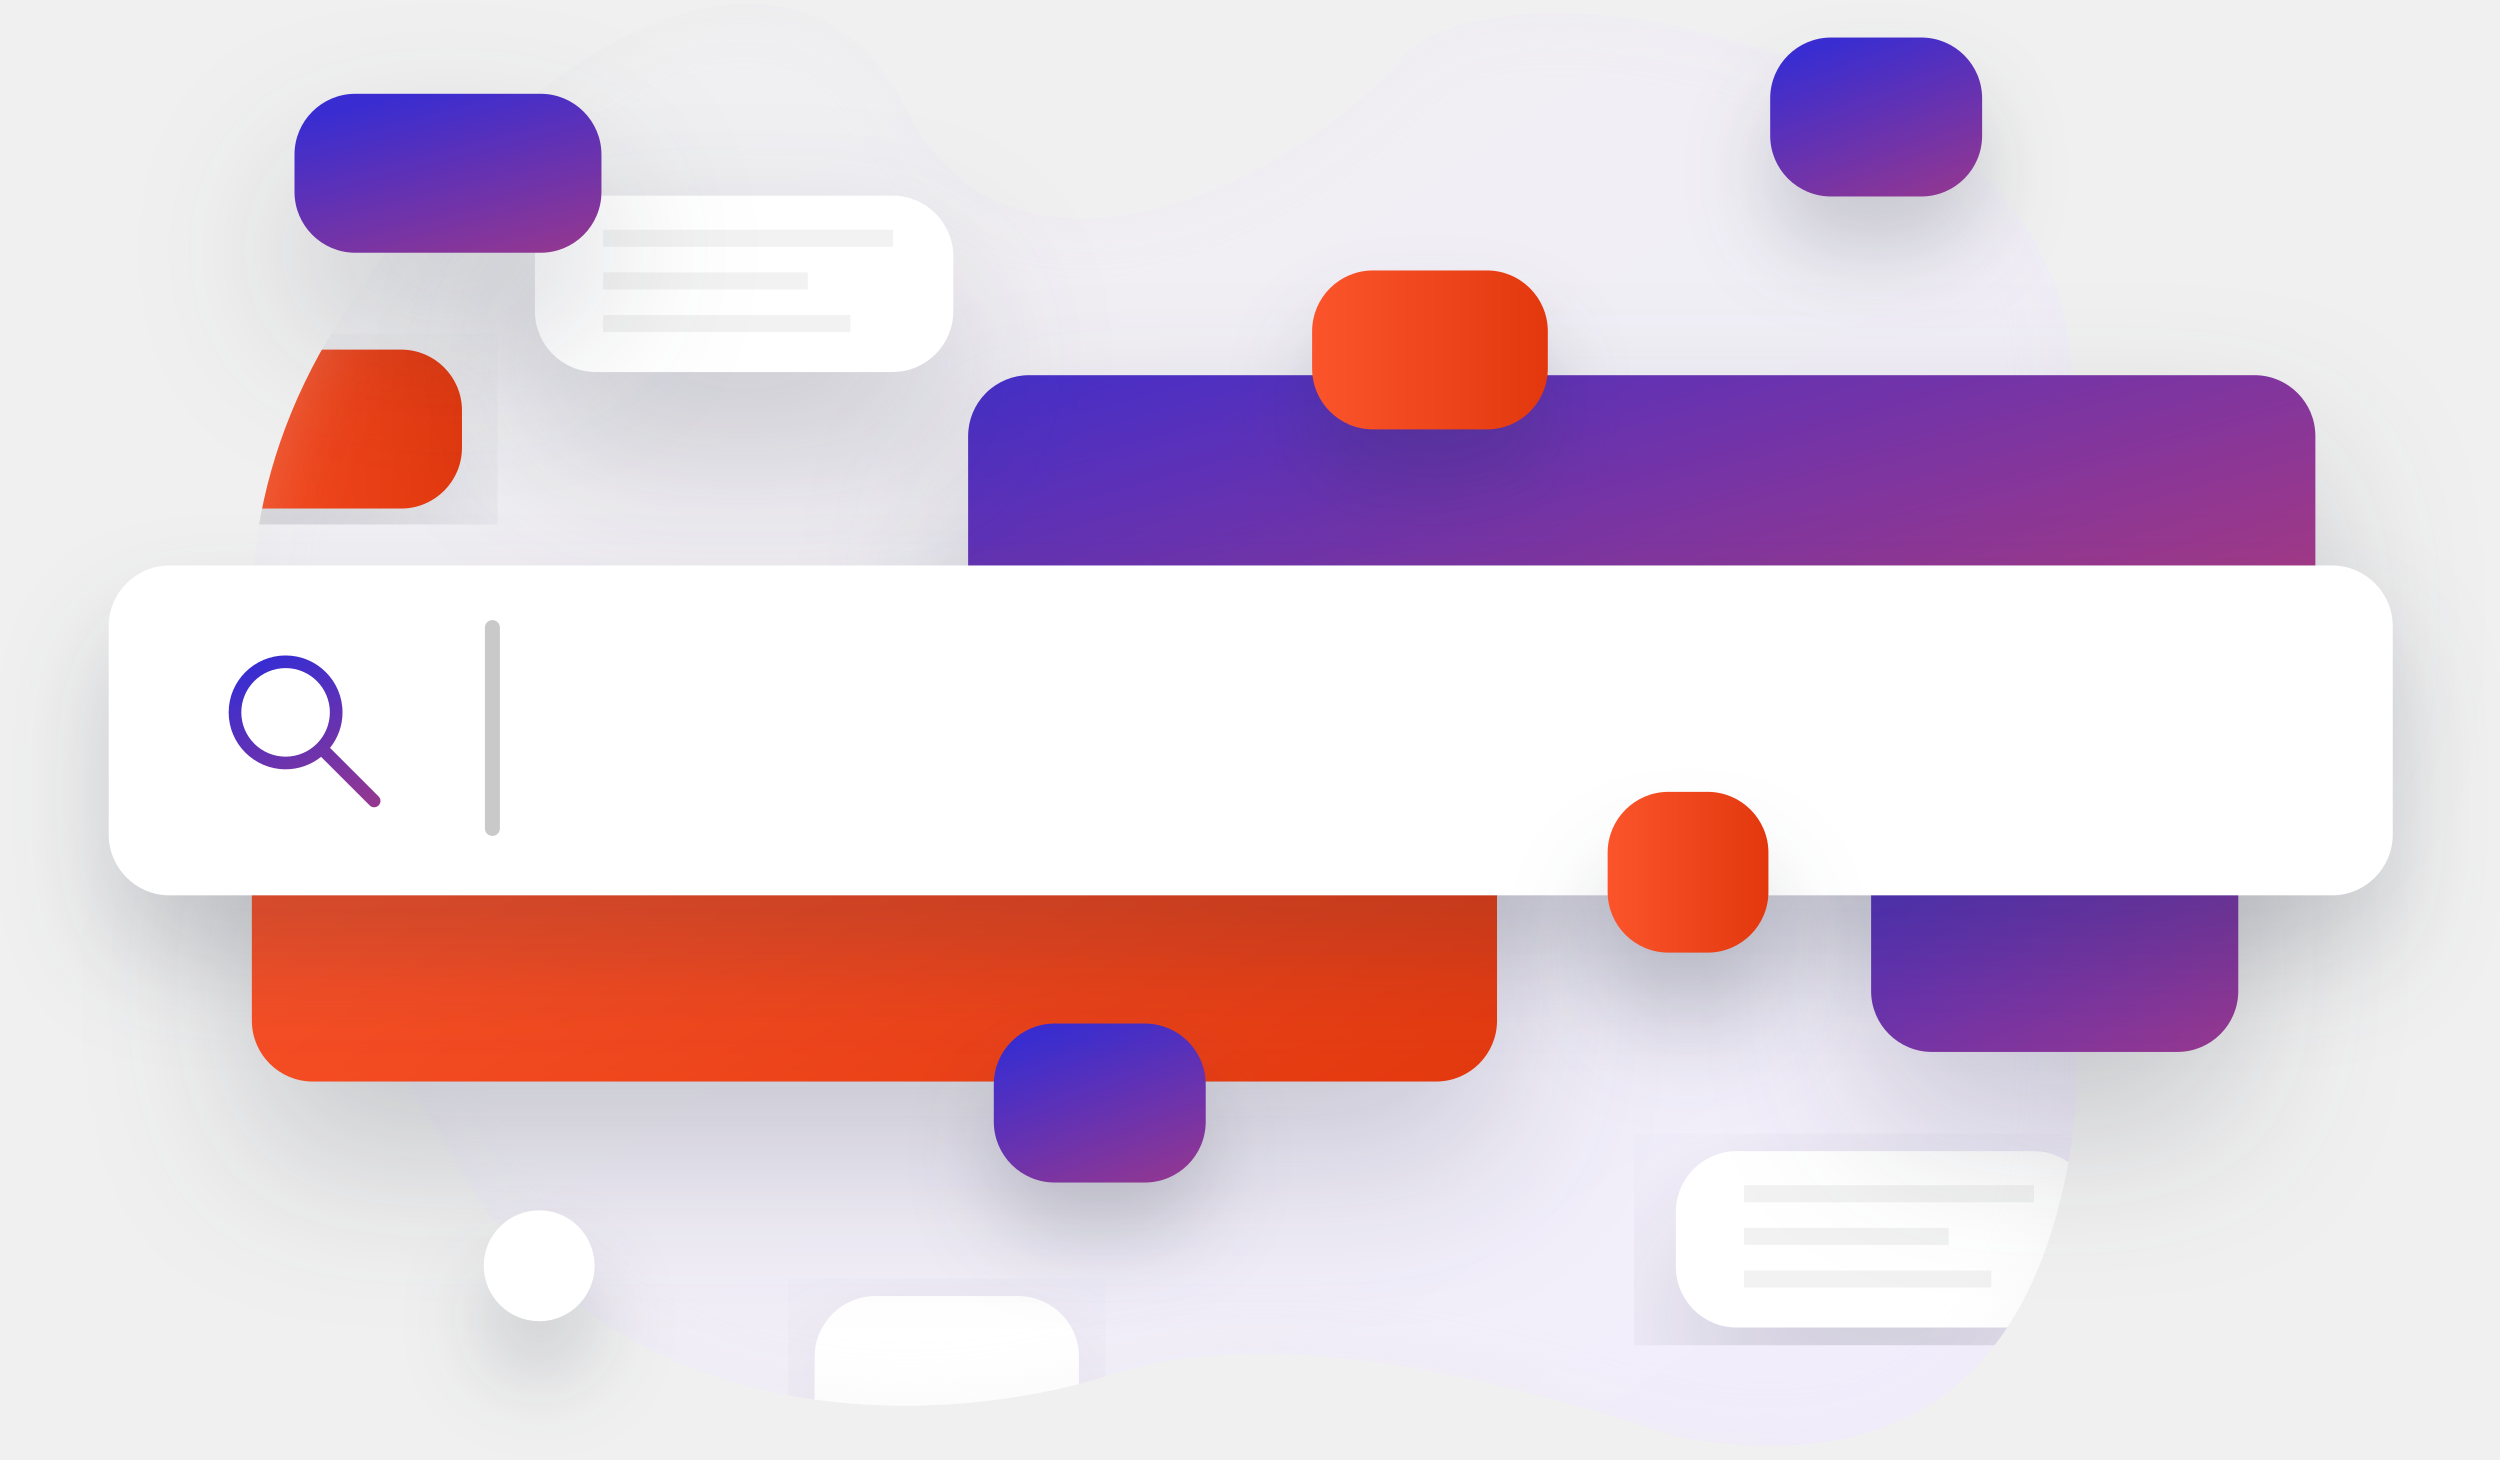
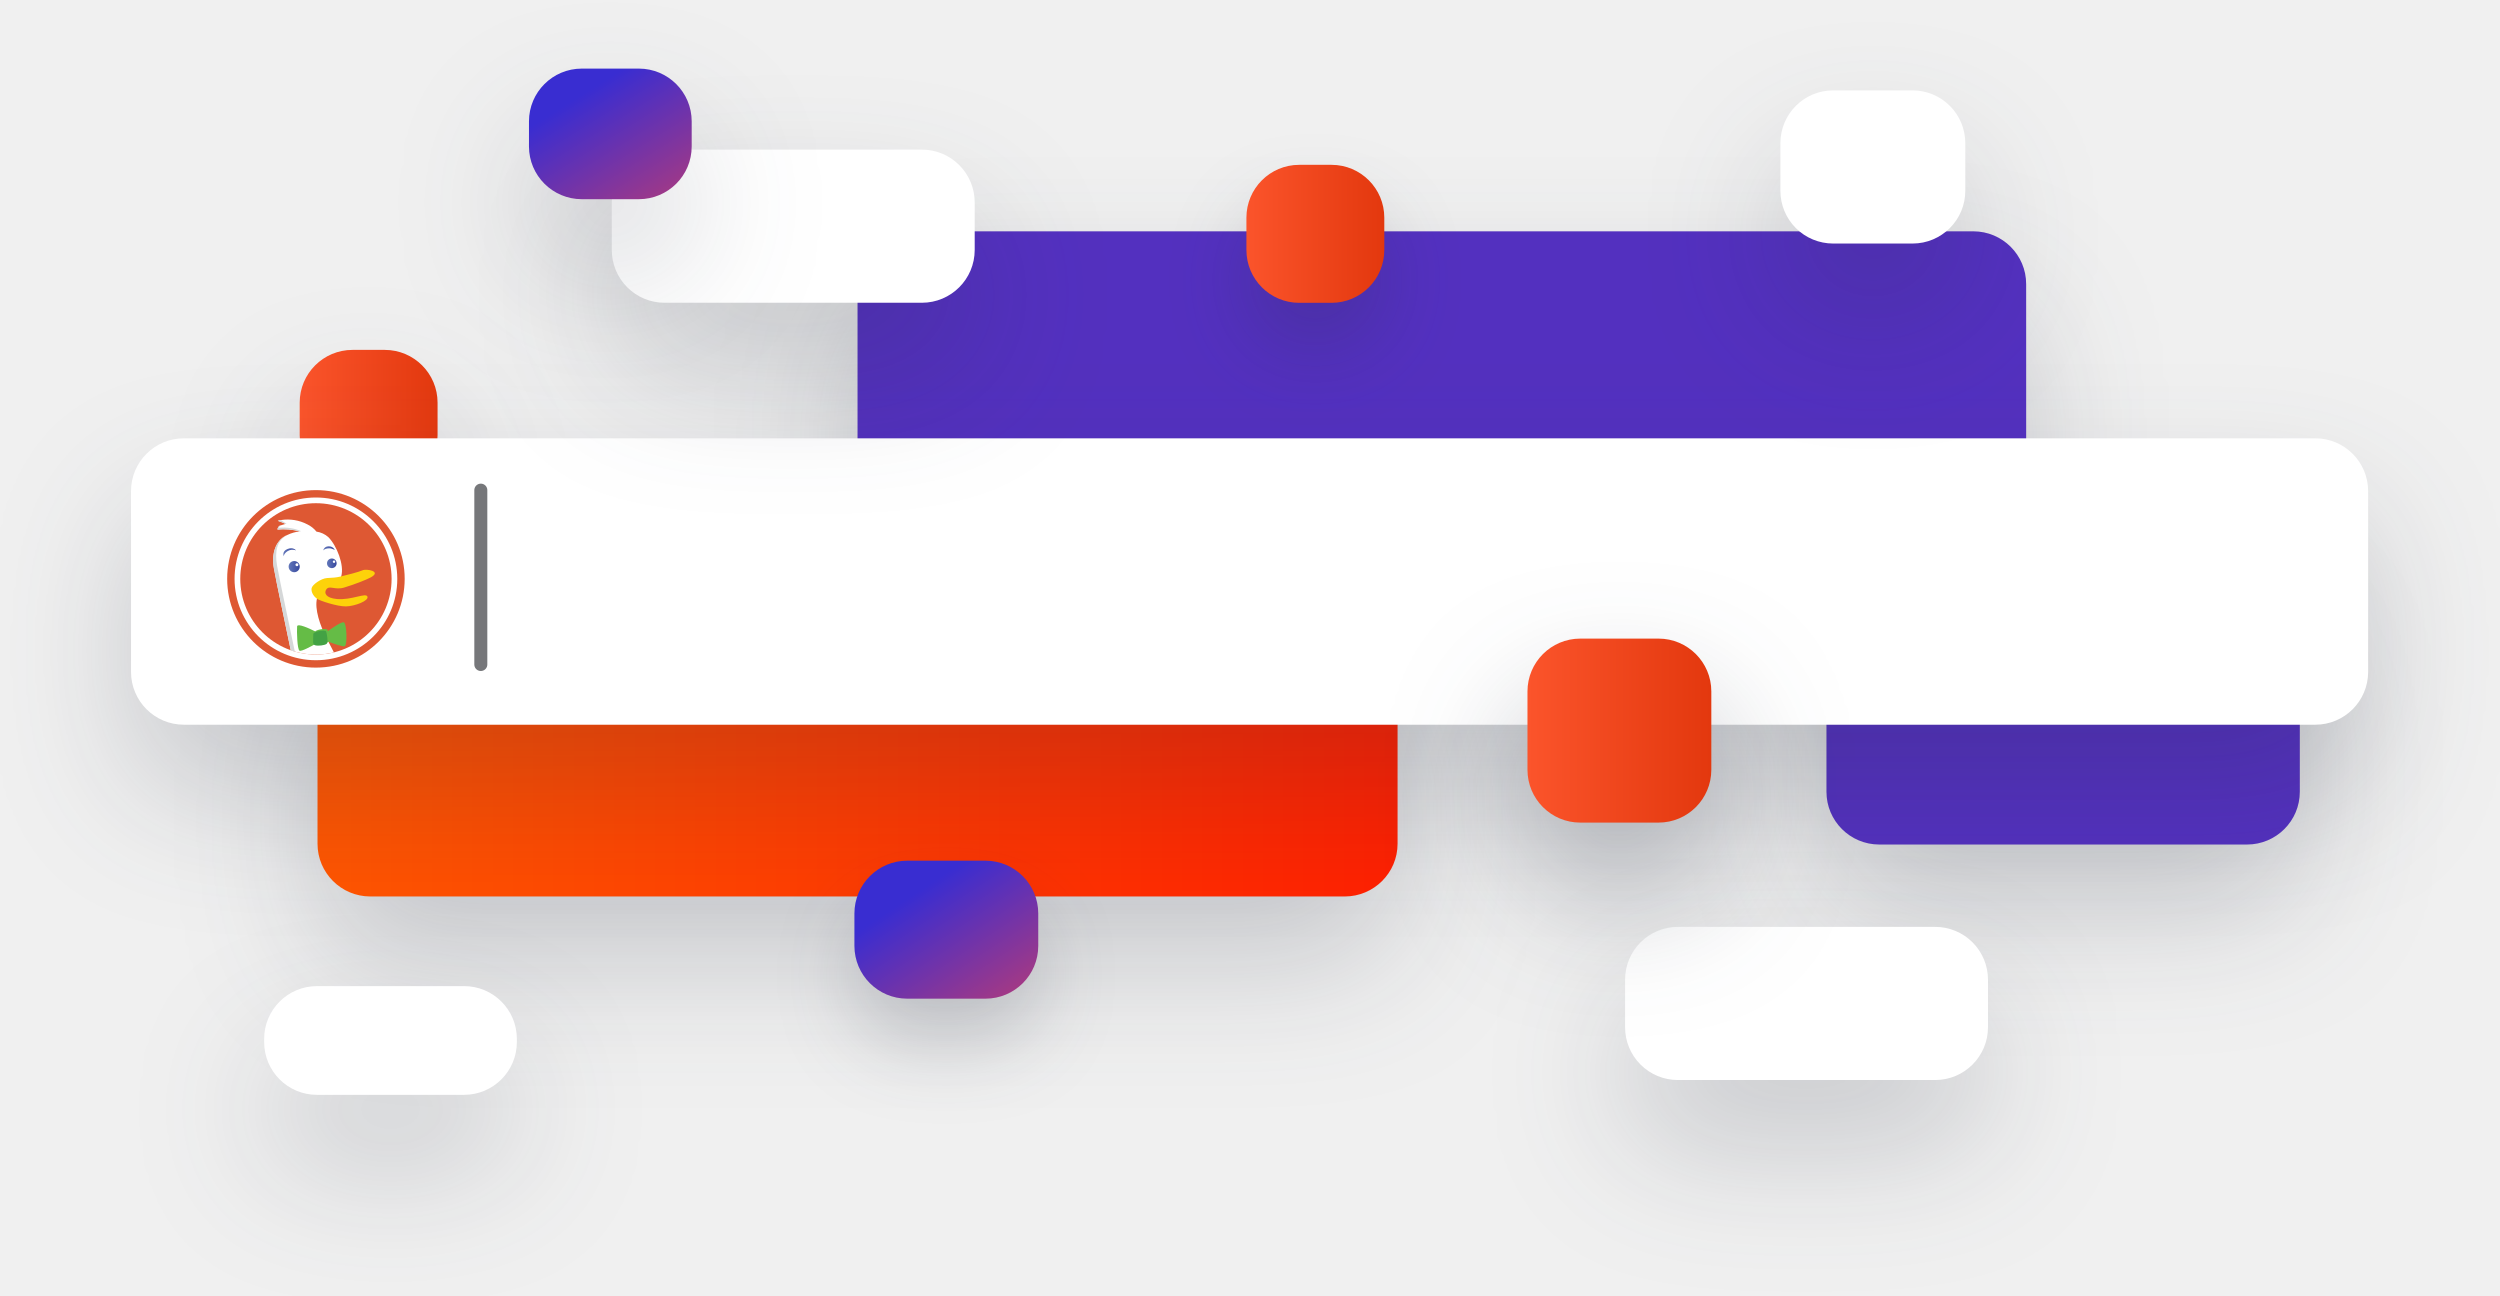
- <svg xmlns="http://www.w3.org/2000/svg" xmlns:xlink="http://www.w3.org/1999/xlink" viewBox="0 0 322 188">
+ <svg xmlns="http://www.w3.org/2000/svg" xmlns:xlink="http://www.w3.org/1999/xlink" viewBox="0 0 328 170">
  <defs>
-     <linearGradient id="b" x1="5.709%" x2="98.47%" y1="-3.224%" y2="108.103%">
-       <stop offset="0%" stop-color="#F0F0F0" />
-       <stop offset="100%" stop-color="#F2EDFD" />
+     <path d="M95.51 28.267c0-3.82 3.097-6.918 6.935-6.918h139.45c3.831 0 6.937 3.103 6.937 6.918V52.15c0 3.821-3.098 6.918-6.936 6.918h-139.45c-3.831 0-6.937-3.102-6.937-6.918V28.267z" id="b" />
+     <filter x="-20.5%" y="-59.7%" width="141.1%" height="267%" filterUnits="objectBoundingBox" id="a">
+       <feOffset dy="9" in="SourceAlpha" result="shadowOffsetOuter1" />
+       <feGaussianBlur stdDeviation="9" in="shadowOffsetOuter1" result="shadowBlurOuter1" />
+       <feColorMatrix values="0 0 0 0 0.153 0 0 0 0 0.18 0 0 0 0 0.251 0 0 0 0.2 0" in="shadowBlurOuter1" />
+     </filter>
+     <path d="M222.631 71.001c0-3.82 3.101-6.918 6.929-6.918h48.248c3.826 0 6.928 3.102 6.928 6.918v23.883c0 3.82-3.1 6.918-6.928 6.918H229.56c-3.827 0-6.929-3.103-6.929-6.918V71z" id="d" />
+     <filter x="-50.7%" y="-59.7%" width="201.4%" height="267%" filterUnits="objectBoundingBox" id="c">
+       <feOffset dy="9" in="SourceAlpha" result="shadowOffsetOuter1" />
+       <feGaussianBlur stdDeviation="9" in="shadowOffsetOuter1" result="shadowBlurOuter1" />
+       <feColorMatrix values="0 0 0 0 0.153 0 0 0 0 0.18 0 0 0 0 0.251 0 0 0 0.2 0" in="shadowBlurOuter1" />
+     </filter>
+     <linearGradient x1="0%" y1="50.706%" y2="50.706%" id="g">
+       <stop stop-color="#F50" offset="0%" />
+       <stop stop-color="#FF2000" offset="100%" />
    </linearGradient>
-     <path id="a" d="M184.573 185.138c-32.173-10.66-56.386-13.402-72.64-8.227-24.383 7.763-63.274 7.051-82.845-23.75-19.572-30.8-42.5-71.315-17.508-111.314C36.572 1.848 71.64-12.764 84.983 14.04c13.343 26.803 49.42 9.805 63.542-6.45 14.123-16.255 97.876 1.332 85.181 50.75-12.694 49.416 9.254 62.195-.559 97.928-6.542 23.821-22.734 33.445-48.574 28.87z" />
-     <linearGradient id="f" x1="0%" y1="50.706%" y2="50.706%">
-       <stop offset="0%" stop-color="#FB542B" />
-       <stop offset="100%" stop-color="#E3380E" />
+     <path d="M24.657 77.818c0-3.821 3.108-6.919 6.93-6.919h127.844c3.828 0 6.93 3.103 6.93 6.919V101.7c0 3.82-3.107 6.918-6.93 6.918H31.588c-3.828 0-6.93-3.103-6.93-6.918V77.818z" id="f" />
+     <filter x="-22.2%" y="-59.7%" width="144.5%" height="267%" filterUnits="objectBoundingBox" id="e">
+       <feOffset dy="9" in="SourceAlpha" result="shadowOffsetOuter1" />
+       <feGaussianBlur stdDeviation="9" in="shadowOffsetOuter1" result="shadowBlurOuter1" />
+       <feColorMatrix values="0 0 0 0 0.153 0 0 0 0 0.18 0 0 0 0 0.251 0 0 0 0.2 0" in="shadowBlurOuter1" />
+     </filter>
+     <linearGradient x1="0%" y1="50.706%" y2="50.706%" id="j">
+       <stop stop-color="#FB542B" offset="0%" />
+       <stop stop-color="#E3380E" offset="100%" />
    </linearGradient>
-     <rect id="e" width="45.734" height="20.474" x="-18" y="45.029" rx="7.841" />
-     <filter id="d" width="259.6%" height="456.6%" x="-79.8%" y="-129.4%" filterUnits="objectBoundingBox">
-       <feOffset dy="10" in="SourceAlpha" result="shadowOffsetOuter1" />
-       <feGaussianBlur in="shadowOffsetOuter1" result="shadowBlurOuter1" stdDeviation="10.5" />
-       <feColorMatrix in="shadowBlurOuter1" values="0 0 0 0 0.153 0 0 0 0 0.18 0 0 0 0 0.251 0 0 0 0.2 0" />
+     <rect id="i" x="22.319" y="36.906" width="18.09" height="18.105" rx="6.928" />
+     <filter x="-174.1%" y="-124.3%" width="448.3%" height="448%" filterUnits="objectBoundingBox" id="h">
+       <feOffset dy="9" in="SourceAlpha" result="shadowOffsetOuter1" />
+       <feGaussianBlur stdDeviation="9" in="shadowOffsetOuter1" result="shadowBlurOuter1" />
+       <feColorMatrix values="0 0 0 0 0.153 0 0 0 0 0.18 0 0 0 0 0.251 0 0 0 0.2 0" in="shadowBlurOuter1" />
    </filter>
-     <path id="h" d="M0 7.835C0 3.508 3.515 0 7.836 0h38.218a7.839 7.839 0 0 1 7.836 7.835v7.05c0 4.327-3.515 7.835-7.836 7.835H7.836A7.839 7.839 0 0 1 0 14.885v-7.05z" />
-     <filter id="g" width="235.5%" height="421.3%" x="-67.7%" y="-116.6%" filterUnits="objectBoundingBox">
-       <feOffset dy="10" in="SourceAlpha" result="shadowOffsetOuter1" />
-       <feGaussianBlur in="shadowOffsetOuter1" result="shadowBlurOuter1" stdDeviation="10.5" />
-       <feColorMatrix in="shadowBlurOuter1" values="0 0 0 0 0.153 0 0 0 0 0.18 0 0 0 0 0.251 0 0 0 0.2 0" />
+     <path d="M0 52.583a6.93 6.93 0 0 1 6.93-6.936h279.65a6.934 6.934 0 0 1 6.93 6.936v23.703a6.93 6.93 0 0 1-6.93 6.936H6.93A6.934 6.934 0 0 1 0 76.286V52.583z" id="l" />
+     <filter x="-10.7%" y="-59.9%" width="121.5%" height="267.7%" filterUnits="objectBoundingBox" id="k">
+       <feOffset dy="9" in="SourceAlpha" result="shadowOffsetOuter1" />
+       <feGaussianBlur stdDeviation="9" in="shadowOffsetOuter1" result="shadowBlurOuter1" />
+       <feColorMatrix values="0 0 0 0 0.153 0 0 0 0 0.18 0 0 0 0 0.251 0 0 0 0.2 0" in="shadowBlurOuter1" />
    </filter>
-     <path id="j" d="M73.156 174.771c0-4.327 3.515-7.835 7.832-7.835H99.37c4.326 0 7.832 3.513 7.832 7.835v7.05c0 4.328-3.515 7.836-7.832 7.836H80.988c-4.325 0-7.832-3.513-7.832-7.835v-7.05z" />
-     <filter id="i" width="314.4%" height="421.3%" x="-107.2%" y="-116.6%" filterUnits="objectBoundingBox">
-       <feOffset dy="10" in="SourceAlpha" result="shadowOffsetOuter1" />
-       <feGaussianBlur in="shadowOffsetOuter1" result="shadowBlurOuter1" stdDeviation="10.5" />
-       <feColorMatrix in="shadowBlurOuter1" values="0 0 0 0 0.153 0 0 0 0 0.18 0 0 0 0 0.251 0 0 0 0.2 0" />
+     <linearGradient x1=".133%" y1="49.999%" x2="137.202%" y2="49.999%" id="m">
+       <stop stop-color="#6176B9" offset="1%" />
+       <stop stop-color="#394A9F" offset="69%" />
+     </linearGradient>
+     <linearGradient x1=".921%" y1="49.852%" x2="137.883%" y2="49.852%" id="n">
+       <stop stop-color="#6176B9" offset="1%" />
+       <stop stop-color="#394A9F" offset="69%" />
+     </linearGradient>
+     <linearGradient x1=".037%" y1="50.069%" x2="137.253%" y2="50.069%" id="o">
+       <stop stop-color="#6176B9" offset="1%" />
+       <stop stop-color="#394A9F" offset="69%" />
+     </linearGradient>
+     <linearGradient x1="0%" y1="49.714%" x2="137.132%" y2="49.714%" id="p">
+       <stop stop-color="#6176B9" offset="1%" />
+       <stop stop-color="#394A9F" offset="69%" />
+     </linearGradient>
+     <path d="M63.076 14.698a6.93 6.93 0 0 1 6.923-6.928h33.768a6.922 6.922 0 0 1 6.924 6.928v6.235a6.93 6.93 0 0 1-6.924 6.929H70a6.922 6.922 0 0 1-6.923-6.929v-6.235z" id="r" />
+     <filter x="-66.2%" y="-112%" width="232.3%" height="413.6%" filterUnits="objectBoundingBox" id="q">
+       <feOffset dy="9" in="SourceAlpha" result="shadowOffsetOuter1" />
+       <feGaussianBlur stdDeviation="9" in="shadowOffsetOuter1" result="shadowBlurOuter1" />
+       <feColorMatrix values="0 0 0 0 0.153 0 0 0 0 0.18 0 0 0 0 0.251 0 0 0 0.2 0" in="shadowBlurOuter1" />
    </filter>
-     <path id="l" d="M184.573 185.138c-32.173-10.66-56.386-13.402-72.64-8.227-24.383 7.763-63.274 7.051-82.845-23.75-19.572-30.8-42.5-71.315-17.508-111.314C36.572 1.848 71.64-12.764 84.983 14.04c13.343 26.803 49.42 9.805 63.542-6.45 14.123-16.255 97.876 1.332 85.181 50.75-12.694 49.416 9.254 62.195-.559 97.928-6.542 23.821-22.734 33.445-48.574 28.87z" />
-     <filter id="k" width="103.8%" height="104.8%" x="-1.9%" y="-2.4%" filterUnits="objectBoundingBox">
-       <feGaussianBlur in="SourceAlpha" result="shadowBlurInner1" stdDeviation="4.5" />
-       <feOffset in="shadowBlurInner1" result="shadowOffsetInner1" />
-       <feComposite in="shadowOffsetInner1" in2="SourceAlpha" k2="-1" k3="1" operator="arithmetic" result="shadowInnerInner1" />
-       <feColorMatrix in="shadowInnerInner1" values="0 0 0 0 0.867 0 0 0 0 0.867 0 0 0 0 0.867 0 0 0 0.2 0" />
+     <path d="M196.02 116.677a6.93 6.93 0 0 1 6.923-6.929h33.769a6.922 6.922 0 0 1 6.923 6.929v6.235a6.93 6.93 0 0 1-6.923 6.928h-33.769a6.922 6.922 0 0 1-6.923-6.928v-6.235z" id="t" />
+     <filter x="-66.2%" y="-112%" width="232.3%" height="413.6%" filterUnits="objectBoundingBox" id="s">
+       <feOffset dy="9" in="SourceAlpha" result="shadowOffsetOuter1" />
+       <feGaussianBlur stdDeviation="9" in="shadowOffsetOuter1" result="shadowBlurOuter1" />
+       <feColorMatrix values="0 0 0 0 0.153 0 0 0 0 0.18 0 0 0 0 0.251 0 0 0 0.2 0" in="shadowBlurOuter1" />
    </filter>
-     <linearGradient id="o" x1="-1.869%" x2="181.13%" y1="-18.786%" y2="141.149%">
-       <stop offset="0%" stop-color="#392DD1" />
-       <stop offset="100%" stop-color="#FF4343" />
+     <path d="M17.467 124.441a6.928 6.928 0 0 1 6.93-6.923h19.296a6.924 6.924 0 0 1 6.93 6.923v.418a6.928 6.928 0 0 1-6.93 6.924H24.397a6.924 6.924 0 0 1-6.93-6.924v-.418z" id="v" />
+     <filter x="-95%" y="-157.7%" width="290%" height="541.6%" filterUnits="objectBoundingBox" id="u">
+       <feOffset dy="9" in="SourceAlpha" result="shadowOffsetOuter1" />
+       <feGaussianBlur stdDeviation="9" in="shadowOffsetOuter1" result="shadowBlurOuter1" />
+       <feColorMatrix values="0 0 0 0 0.153 0 0 0 0 0.18 0 0 0 0 0.251 0 0 0 0.2 0" in="shadowBlurOuter1" />
+     </filter>
+     <path d="M216.398 6.929c0-3.827 3.097-6.929 6.92-6.929h10.42a6.92 6.92 0 0 1 6.92 6.929v6.234c0 3.827-3.097 6.93-6.92 6.93h-10.42a6.92 6.92 0 0 1-6.92-6.93V6.93z" id="x" />
+     <filter x="-129.8%" y="-112%" width="359.7%" height="413.6%" filterUnits="objectBoundingBox" id="w">
+       <feOffset dy="9" in="SourceAlpha" result="shadowOffsetOuter1" />
+       <feGaussianBlur stdDeviation="9" in="shadowOffsetOuter1" result="shadowBlurOuter1" />
+       <feColorMatrix values="0 0 0 0 0.153 0 0 0 0 0.18 0 0 0 0 0.251 0 0 0 0.2 0" in="shadowBlurOuter1" />
+     </filter>
+     <linearGradient x1="35.192%" y1="17.793%" x2="146.327%" y2="161.415%" id="A">
+       <stop stop-color="#392DD1" offset="0%" />
+       <stop stop-color="#FF4343" offset="100%" />
    </linearGradient>
-     <path id="n" d="M110.694 51.337a7.843 7.843 0 0 1 7.85-7.848H276.37a7.846 7.846 0 0 1 7.85 7.848v26.958a7.843 7.843 0 0 1-7.85 7.848H118.544a7.846 7.846 0 0 1-7.85-7.848V51.337z" />
-     <filter id="m" width="142.1%" height="271.1%" x="-21%" y="-62.1%" filterUnits="objectBoundingBox">
-       <feOffset dy="10" in="SourceAlpha" result="shadowOffsetOuter1" />
-       <feGaussianBlur in="shadowOffsetOuter1" result="shadowBlurOuter1" stdDeviation="10.5" />
-       <feColorMatrix in="shadowBlurOuter1" values="0 0 0 0 0.153 0 0 0 0 0.18 0 0 0 0 0.251 0 0 0 0.2 0" />
+     <path d="M52.401 6.92c0-3.822 3.105-6.92 6.932-6.92h7.486c3.828 0 6.931 3.103 6.931 6.92v3.294c0 3.822-3.104 6.92-6.931 6.92h-7.486c-3.828 0-6.932-3.103-6.932-6.92V6.92z" id="z" />
+     <filter x="-147.6%" y="-131.3%" width="395.1%" height="467.7%" filterUnits="objectBoundingBox" id="y">
+       <feOffset dy="9" in="SourceAlpha" result="shadowOffsetOuter1" />
+       <feGaussianBlur stdDeviation="9" in="shadowOffsetOuter1" result="shadowBlurOuter1" />
+       <feColorMatrix values="0 0 0 0 0.153 0 0 0 0 0.18 0 0 0 0 0.251 0 0 0 0.2 0" in="shadowBlurOuter1" />
    </filter>
-     <linearGradient id="r" x1="35.192%" x2="146.327%" y1="0%" y2="222.965%">
-       <stop offset="0%" stop-color="#392DD1" />
-       <stop offset="100%" stop-color="#FF4343" />
+     <linearGradient x1="35.192%" y1="21.827%" x2="146.327%" y2="147.459%" id="D">
+       <stop stop-color="#392DD1" offset="0%" />
+       <stop stop-color="#FF4343" offset="100%" />
    </linearGradient>
-     <path id="q" d="M227 95.848c0-4.334 3.516-7.848 7.835-7.848h31.619c4.327 0 7.835 3.509 7.835 7.848v26.957c0 4.335-3.516 7.849-7.835 7.849h-31.619c-4.327 0-7.835-3.51-7.835-7.849V95.848z" />
-     <filter id="p" width="254.4%" height="271.1%" x="-77.2%" y="-62.1%" filterUnits="objectBoundingBox">
-       <feOffset dy="10" in="SourceAlpha" result="shadowOffsetOuter1" />
-       <feGaussianBlur in="shadowOffsetOuter1" result="shadowBlurOuter1" stdDeviation="10.5" />
-       <feColorMatrix in="shadowBlurOuter1" values="0 0 0 0 0.153 0 0 0 0 0.18 0 0 0 0 0.251 0 0 0 0.2 0" />
+     <rect id="C" x="95.099" y="103.921" width="24.12" height="18.105" rx="6.928" />
+     <filter x="-74.6%" y="-66.3%" width="249.3%" height="298.8%" filterUnits="objectBoundingBox" id="B">
+       <feOffset dy="6" in="SourceAlpha" result="shadowOffsetOuter1" />
+       <feGaussianBlur stdDeviation="5" in="shadowOffsetOuter1" result="shadowBlurOuter1" />
+       <feColorMatrix values="0 0 0 0 0.153 0 0 0 0 0.18 0 0 0 0 0.251 0 0 0 0.2 0" in="shadowBlurOuter1" />
    </filter>
-     <linearGradient id="u" x1="-9.435%" x2="113.092%" y1="25.65%" y2="75.297%">
-       <stop offset="0%" stop-color="#FB542B" />
-       <stop offset="100%" stop-color="#E3380E" />
+     <linearGradient x1="0%" y1="50.706%" y2="50.706%" id="G">
+       <stop stop-color="#FB542B" offset="0%" />
+       <stop stop-color="#E3380E" offset="100%" />
    </linearGradient>
-     <path id="t" d="M18.44 99.661c0-4.334 3.517-7.848 7.843-7.848h144.69a7.843 7.843 0 0 1 7.844 7.848v26.957c0 4.335-3.518 7.849-7.844 7.849H26.283a7.843 7.843 0 0 1-7.844-7.849V99.661z" />
-     <filter id="s" width="145.5%" height="271.1%" x="-22.8%" y="-62.1%" filterUnits="objectBoundingBox">
-       <feOffset dy="10" in="SourceAlpha" result="shadowOffsetOuter1" />
-       <feGaussianBlur in="shadowOffsetOuter1" result="shadowBlurOuter1" stdDeviation="10.5" />
-       <feColorMatrix in="shadowBlurOuter1" values="0 0 0 0 0.153 0 0 0 0 0.18 0 0 0 0 0.251 0 0 0 0.2 0" />
+     <rect id="F" x="183.405" y="74.784" width="24.12" height="24.141" rx="6.928" />
+     <filter x="-130.6%" y="-93.2%" width="361.2%" height="361%" filterUnits="objectBoundingBox" id="E">
+       <feOffset dy="9" in="SourceAlpha" result="shadowOffsetOuter1" />
+       <feGaussianBlur stdDeviation="9" in="shadowOffsetOuter1" result="shadowBlurOuter1" />
+       <feColorMatrix values="0 0 0 0 0.153 0 0 0 0 0.18 0 0 0 0 0.251 0 0 0 0.311 0" in="shadowBlurOuter1" />
    </filter>
-     <path id="w" d="M0 7.835C0 3.508 3.515 0 7.836 0h38.218a7.839 7.839 0 0 1 7.836 7.835v7.05c0 4.327-3.515 7.835-7.836 7.835H7.836A7.839 7.839 0 0 1 0 14.885v-7.05z" />
-     <filter id="v" width="235.5%" height="421.3%" x="-67.7%" y="-116.6%" filterUnits="objectBoundingBox">
-       <feOffset dy="10" in="SourceAlpha" result="shadowOffsetOuter1" />
-       <feGaussianBlur in="shadowOffsetOuter1" result="shadowBlurOuter1" stdDeviation="10.5" />
-       <feColorMatrix in="shadowBlurOuter1" values="0 0 0 0 0.153 0 0 0 0 0.18 0 0 0 0 0.251 0 0 0 0.2 0" />
-     </filter>
-     <path id="y" d="M23.93 15.089c0-4.331 3.51-7.842 7.836-7.842h23.867c4.327 0 7.835 3.52 7.835 7.842v4.789c0 4.331-3.508 7.842-7.835 7.842H31.766c-4.328 0-7.835-3.52-7.835-7.842v-4.789z" />
-     <filter id="x" width="284.6%" height="456.6%" x="-92.3%" y="-129.4%" filterUnits="objectBoundingBox">
-       <feOffset dy="10" in="SourceAlpha" result="shadowOffsetOuter1" />
-       <feGaussianBlur in="shadowOffsetOuter1" result="shadowBlurOuter1" stdDeviation="10.5" />
-       <feColorMatrix in="shadowBlurOuter1" values="0 0 0 0 0.153 0 0 0 0 0.18 0 0 0 0 0.251 0 0 0 0.2 0" />
-     </filter>
-     <rect id="A" width="27.298" height="20.474" x="114" y="127" rx="7.841" />
-     <filter id="z" width="246.5%" height="295.4%" x="-73.3%" y="-63.5%" filterUnits="objectBoundingBox">
-       <feOffset dy="7" in="SourceAlpha" result="shadowOffsetOuter1" />
-       <feGaussianBlur in="shadowOffsetOuter1" result="shadowBlurOuter1" stdDeviation="5.5" />
-       <feColorMatrix in="shadowBlurOuter1" values="0 0 0 0 0.153 0 0 0 0 0.18 0 0 0 0 0.251 0 0 0 0.2 0" />
-     </filter>
-     <rect id="C" width="27.298" height="20.474" x="214" rx="7.841" />
-     <filter id="B" width="246.5%" height="295.4%" x="-73.3%" y="-63.5%" filterUnits="objectBoundingBox">
-       <feOffset dy="7" in="SourceAlpha" result="shadowOffsetOuter1" />
-       <feGaussianBlur in="shadowOffsetOuter1" result="shadowBlurOuter1" stdDeviation="5.5" />
-       <feColorMatrix in="shadowBlurOuter1" values="0 0 0 0 0.153 0 0 0 0 0.18 0 0 0 0 0.251 0 0 0 0.2 0" />
-     </filter>
-     <circle id="E" cx="55.446" cy="158.197" r="7.139" />
-     <filter id="D" width="380.2%" height="380.2%" x="-140.1%" y="-91.1%" filterUnits="objectBoundingBox">
-       <feOffset dy="7" in="SourceAlpha" result="shadowOffsetOuter1" />
-       <feGaussianBlur in="shadowOffsetOuter1" result="shadowBlurOuter1" stdDeviation="5.5" />
-       <feColorMatrix in="shadowBlurOuter1" values="0 0 0 0 0.153 0 0 0 0 0.18 0 0 0 0 0.251 0 0 0 0.2 0" />
-     </filter>
-     <rect id="G" width="30.358" height="20.474" x="155" y="30" rx="7.841" />
-     <filter id="F" width="231.8%" height="295.4%" x="-65.9%" y="-63.5%" filterUnits="objectBoundingBox">
-       <feOffset dy="7" in="SourceAlpha" result="shadowOffsetOuter1" />
-       <feGaussianBlur in="shadowOffsetOuter1" result="shadowBlurOuter1" stdDeviation="5.5" />
-       <feColorMatrix in="shadowBlurOuter1" values="0 0 0 0 0.153 0 0 0 0 0.18 0 0 0 0 0.251 0 0 0 0.2 0" />
-     </filter>
-     <path id="I" d="M0 7.843C0 3.51 3.509 0 7.83 0h278.526c4.325 0 7.831 3.513 7.831 7.843v26.803c0 4.332-3.509 7.843-7.83 7.843H7.83C3.506 42.489 0 38.976 0 34.646V7.843z" />
-     <filter id="H" width="117%" height="217.7%" x="-8.5%" y="-40%" filterUnits="objectBoundingBox">
-       <feOffset dy="8" in="SourceAlpha" result="shadowOffsetOuter1" />
-       <feGaussianBlur in="shadowOffsetOuter1" result="shadowBlurOuter1" stdDeviation="7" />
-       <feColorMatrix in="shadowBlurOuter1" values="0 0 0 0 0.153 0 0 0 0 0.18 0 0 0 0 0.251 0 0 0 0.2 0" />
-     </filter>
-     <rect id="K" width="20.709" height="20.709" x="193.064" y="97.156" rx="7.841" />
-     <filter id="J" width="336.6%" height="336.6%" x="-118.3%" y="-70%" filterUnits="objectBoundingBox">
-       <feOffset dy="10" in="SourceAlpha" result="shadowOffsetOuter1" />
-       <feGaussianBlur in="shadowOffsetOuter1" result="shadowBlurOuter1" stdDeviation="6.5" />
-       <feColorMatrix in="shadowBlurOuter1" values="0 0 0 0 0.153 0 0 0 0 0.18 0 0 0 0 0.251 0 0 0 0.2 0" />
+     <rect id="I" x="146.53" y="12.626" width="18.09" height="18.105" rx="6.928" />
+     <filter x="-99.5%" y="-66.3%" width="299%" height="298.8%" filterUnits="objectBoundingBox" id="H">
+       <feOffset dy="6" in="SourceAlpha" result="shadowOffsetOuter1" />
+       <feGaussianBlur stdDeviation="5" in="shadowOffsetOuter1" result="shadowBlurOuter1" />
+       <feColorMatrix values="0 0 0 0 0.153 0 0 0 0 0.18 0 0 0 0 0.251 0 0 0 0.2 0" in="shadowBlurOuter1" />
    </filter>
  </defs>
  <g fill="none" fill-rule="evenodd">
-     <g transform="translate(31.769)">
-       <mask id="c" fill="#fff">
-         <use xlink:href="#a" />
-       </mask>
-       <use fill="url(#b)" fill-rule="nonzero" xlink:href="#a" />
-       <g mask="url(#c)">
-         <use fill="#000" filter="url(#d)" xlink:href="#e" />
-         <use fill="url(#f)" xlink:href="#e" />
-       </g>
-       <g mask="url(#c)">
-         <g transform="translate(184.08 148.266)">
-           <use fill="#000" filter="url(#g)" xlink:href="#h" />
-           <use fill="#FFF" xlink:href="#h" />
-           <path fill="#F2F2F2" fill-rule="nonzero" d="M8.786 4.393h37.341V6.59H8.786zM8.786 9.884h26.358v2.197H8.786zM8.786 15.376h31.85v2.197H8.786z" />
-         </g>
-       </g>
-       <g mask="url(#c)">
-         <use fill="#000" filter="url(#i)" xlink:href="#j" />
-         <use fill="#FFF" xlink:href="#j" />
-       </g>
-       <use fill="#000" fill-rule="nonzero" filter="url(#k)" xlink:href="#l" />
+     <g transform="translate(17 9)">
+       <use fill="#000" filter="url(#a)" xlink:href="#b" />
+       <use fill="#5330BF" xlink:href="#b" />
    </g>
-     <g transform="translate(14 4.834)">
-       <use fill="#000" filter="url(#m)" xlink:href="#n" />
-       <use fill="url(#o)" xlink:href="#n" />
-       <use fill="#000" filter="url(#p)" xlink:href="#q" />
-       <use fill="url(#r)" xlink:href="#q" />
+     <g transform="translate(17 9)">
+       <use fill="#000" filter="url(#c)" xlink:href="#d" />
+       <use fill="#5330BF" xlink:href="#d" />
+     </g>
+     <g transform="translate(17 9)">
+       <use fill="#000" filter="url(#e)" xlink:href="#f" />
+       <use fill="url(#g)" xlink:href="#f" />
+     </g>
+     <g transform="translate(17 9)">
+       <use fill="#000" filter="url(#h)" xlink:href="#i" />
+       <use fill="url(#j)" xlink:href="#i" />
+     </g>
+     <g transform="translate(17.19 11.86)">
+       <use fill="#000" filter="url(#k)" xlink:href="#l" />
+       <use fill="#FFF" xlink:href="#l" />
+     </g>
+     <g transform="translate(29.805 64.302)" fill-rule="nonzero">
+       <circle fill="#FFF" cx="11.645" cy="11.645" r="11.645" />
+       <circle fill="#DE5833" cx="11.645" cy="11.645" r="9.927" />
+       <path d="M11.645 23.29C5.214 23.29 0 18.075 0 11.644 0 5.214 5.214 0 11.645 0c6.43 0 11.644 5.214 11.644 11.645-.007 6.428-5.216 11.637-11.644 11.644zm0-22.32C5.749.97.97 5.75.97 11.645c0 5.895 4.78 10.674 10.675 10.674 5.895 0 10.674-4.779 10.674-10.674C22.313 5.752 17.537.977 11.645.97z" fill="#DE5833" />
+       <path d="M13.267 6.162a3.002 3.002 0 0 0-1.552-.716 3.43 3.43 0 0 0-1.19-.947A5.588 5.588 0 0 0 7.05 3.93h-.064c-.142.027-.23.078-.348.097.352.113.695.249 1.03.406-.17.064-.4.103-.583.176a.9.9 0 0 0-.194.057.664.664 0 0 0-.293.51 8.41 8.41 0 0 1 2.91.239 5.058 5.058 0 0 0-1.61.468.388.388 0 0 0-.049.027 1.13 1.13 0 0 0-.145.064c-1.328.698-1.916 2.329-1.566 4.295.302 1.785 1.624 7.893 2.206 10.754a9.898 9.898 0 0 0 3.294.557 10.026 10.026 0 0 0 2.368-.286c-.406-.776-.777-1.49-1.027-1.981-.776-1.54-1.539-3.71-1.19-5.108.066-.255.066-1.295.278-1.433 1.632-1.065 1.516-.035 2.172-.512.343-.226.599-.562.725-.953.425-1.467-.578-4.025-1.698-5.145z" fill="#FFF" />
+       <path d="M6.987 3.94c-.142.027-.23.077-.348.097.352.113.695.248 1.03.405a.582.582 0 0 0 .125-.062c-.186-.027-.613-.42-.807-.44zM6.808 4.943c0-.165.117-.258.272-.324a.9.9 0 0 0-.194.056.664.664 0 0 0-.287.501 8.41 8.41 0 0 1 2.91.239l.195-.027a5.834 5.834 0 0 0-2.896-.445zM6.987 3.938h.056-.056zM7.833 5.91a1.13 1.13 0 0 0-.146.064c-1.327.698-1.915 2.329-1.566 4.295.32 1.785 1.642 7.893 2.224 10.754.175.062.354.118.532.168-.532-2.571-1.985-9.352-2.327-11.25-.34-1.935-.006-3.323 1.283-4.031z" fill="#D5D7D8" />
+       <path d="M9.153 9.603a.194.194 0 1 0 0 .388.194.194 0 0 0 0-.388zM14.018 9.556a.163.163 0 1 0 0-.326.163.163 0 0 0 0 .326zM9.034 7.909s-.37-.49-1.133-.177-.476.95-.476.95-.019-.346.519-.684c.33-.2.733-.232 1.09-.09zM14.12 7.858a.823.823 0 0 0-.583-.466c.058.096.115.195.17.294.143.044.28.102.412.172z" fill="#FFF" />
+       <path d="M12.603 7.924s.173-.281.808-.289c.1.002.2.019.297.05-.056-.1-.113-.194-.171-.293h-.016c-.81-.137-.918.532-.918.532z" fill="#FFF" />
+       <path d="M8.827 9.304a.736.736 0 1 0-.004 1.471.736.736 0 0 0 .004-1.47zm.326.681a.194.194 0 1 1 0-.388.194.194 0 0 1 0 .388z" fill="url(#m)" />
+       <path d="M13.739 8.972a.633.633 0 1 0-.02 1.266.633.633 0 0 0 .02-1.266zm.28.583a.163.163 0 1 1 .164-.164.163.163 0 0 1-.165.165v-.001z" fill="url(#n)" />
+       <path d="M9.034 7.909s-.37-.49-1.133-.177-.476.95-.476.95-.019-.346.519-.684c.33-.2.733-.232 1.09-.09z" fill="url(#o)" />
+       <path d="M13.708 7.686c.142.044.28.102.411.172a.823.823 0 0 0-.582-.466h-.016c-.81-.135-.918.534-.918.534s.173-.281.808-.289c.1.001.2.018.297.049z" fill="url(#p)" />
+       <path d="M11.076 12.873c.074-.444 1.223-1.285 2.036-1.337.813-.052 1.07-.039 1.747-.194s2.431-.6 2.91-.823c.48-.223 2.545.11 1.094.92-.62.344-2.31.982-3.52 1.347-1.208.365-1.94-.344-2.34.248-.318.474-.064 1.12 1.378 1.254 1.941.18 3.816-.877 4.022-.316.205.56-1.675 1.263-2.82 1.286-1.145.024-3.45-.756-3.795-.997-.345-.24-.809-.802-.712-1.388z" fill="#FDD20A" />
+       <path d="M15.288 17.339c-.328-.074-1.586.813-2.079 1.164a1.886 1.886 0 0 0-.052-.182c-.08-.194-1.287-.085-1.61.215-.764-.388-2.328-1.106-2.37-.657-.048.582 0 3.01.317 3.192.233.132 1.51-.559 2.184-.943l.064.02c.41.092 1.186 0 1.46-.183a.213.213 0 0 0 .065-.085c.623.24 1.885.7 2.156.601.365-.132.274-3.049-.135-3.142z" fill="#65BC46" />
+       <path d="M11.295 18.907c0 .959-.137 1.359.274 1.46.411.1 1.184 0 1.46-.18.275-.181.044-1.414-.047-1.645-.091-.23-1.687-.044-1.687.365z" fill="#43A244" />
+     </g>
+     <g transform="translate(17.19 11.86)">
+       <use fill="#000" filter="url(#q)" xlink:href="#r" />
+       <use fill="#FFF" xlink:href="#r" />
+     </g>
+     <g transform="translate(17.19 11.86)">
      <use fill="#000" filter="url(#s)" xlink:href="#t" />
-       <use fill="url(#u)" xlink:href="#t" />
-       <g transform="translate(54.897 20.364)">
-         <use fill="#000" filter="url(#v)" xlink:href="#w" />
-         <use fill="#FFF" xlink:href="#w" />
-         <path fill="#F2F2F2" fill-rule="nonzero" d="M8.786 4.393h37.341V6.59H8.786zM8.786 9.884h26.358v2.197H8.786zM8.786 15.376h31.85v2.197H8.786z" />
-       </g>
-       <use fill="#000" filter="url(#x)" xlink:href="#y" />
-       <use fill="url(#r)" xlink:href="#y" />
-       <use fill="#000" filter="url(#z)" xlink:href="#A" />
-       <use fill="url(#r)" xlink:href="#A" />
+       <use fill="#FFF" xlink:href="#t" />
+     </g>
+     <g transform="translate(17.19 11.86)">
+       <use fill="#000" filter="url(#u)" xlink:href="#v" />
+       <use fill="#FFF" xlink:href="#v" />
+     </g>
+     <g transform="translate(17.19 11.86)">
+       <use fill="#000" filter="url(#w)" xlink:href="#x" />
+       <use fill="#FFF" xlink:href="#x" />
+     </g>
+     <path d="M63.083 64.306v22.877" stroke="#76777A" stroke-width="1.706" stroke-linecap="round" stroke-linejoin="round" />
+     <g transform="translate(17 9)">
+       <use fill="#000" filter="url(#y)" xlink:href="#z" />
+       <use fill="url(#A)" xlink:href="#z" />
+     </g>
+     <g transform="translate(17 9)">
      <use fill="#000" filter="url(#B)" xlink:href="#C" />
-       <use fill="url(#r)" xlink:href="#C" />
-       <g fill-rule="nonzero">
-         <use fill="#000" filter="url(#D)" xlink:href="#E" />
-         <use fill="#FFF" xlink:href="#E" />
-       </g>
-       <use fill="#000" filter="url(#F)" xlink:href="#G" />
-       <use fill="url(#f)" xlink:href="#G" />
-       <g transform="translate(0 68)">
-         <use fill="#000" filter="url(#H)" xlink:href="#I" />
-         <use fill="#FFF" xlink:href="#I" />
-         <path fill="url(#r)" d="M17.08 18.922a5.71 5.71 0 0 1 5.703-5.705 5.71 5.71 0 0 1 5.704 5.705 5.71 5.71 0 0 1-5.704 5.702 5.71 5.71 0 0 1-5.703-5.702m17.686 10.83l-6.259-6.26a7.29 7.29 0 0 0 1.61-4.57c0-4.044-3.29-7.334-7.334-7.334-4.042 0-7.332 3.29-7.332 7.334 0 4.043 3.29 7.332 7.332 7.332a7.29 7.29 0 0 0 4.572-1.61l6.26 6.26a.813.813 0 0 0 1.151 0 .814.814 0 0 0 0-1.152" />
-         <path stroke="#C9C9C9" stroke-linecap="round" stroke-linejoin="round" stroke-width="1.931" d="M49.42 8v25.87" />
-       </g>
-       <use fill="#000" filter="url(#J)" xlink:href="#K" />
-       <use fill="url(#f)" xlink:href="#K" />
+       <use fill="url(#D)" xlink:href="#C" />
+     </g>
+     <g transform="translate(17 9)">
+       <use fill="#000" filter="url(#E)" xlink:href="#F" />
+       <use fill="url(#G)" xlink:href="#F" />
+     </g>
+     <g transform="translate(17 9)">
+       <use fill="#000" filter="url(#H)" xlink:href="#I" />
+       <use fill="url(#j)" xlink:href="#I" />
    </g>
  </g>
</svg>
